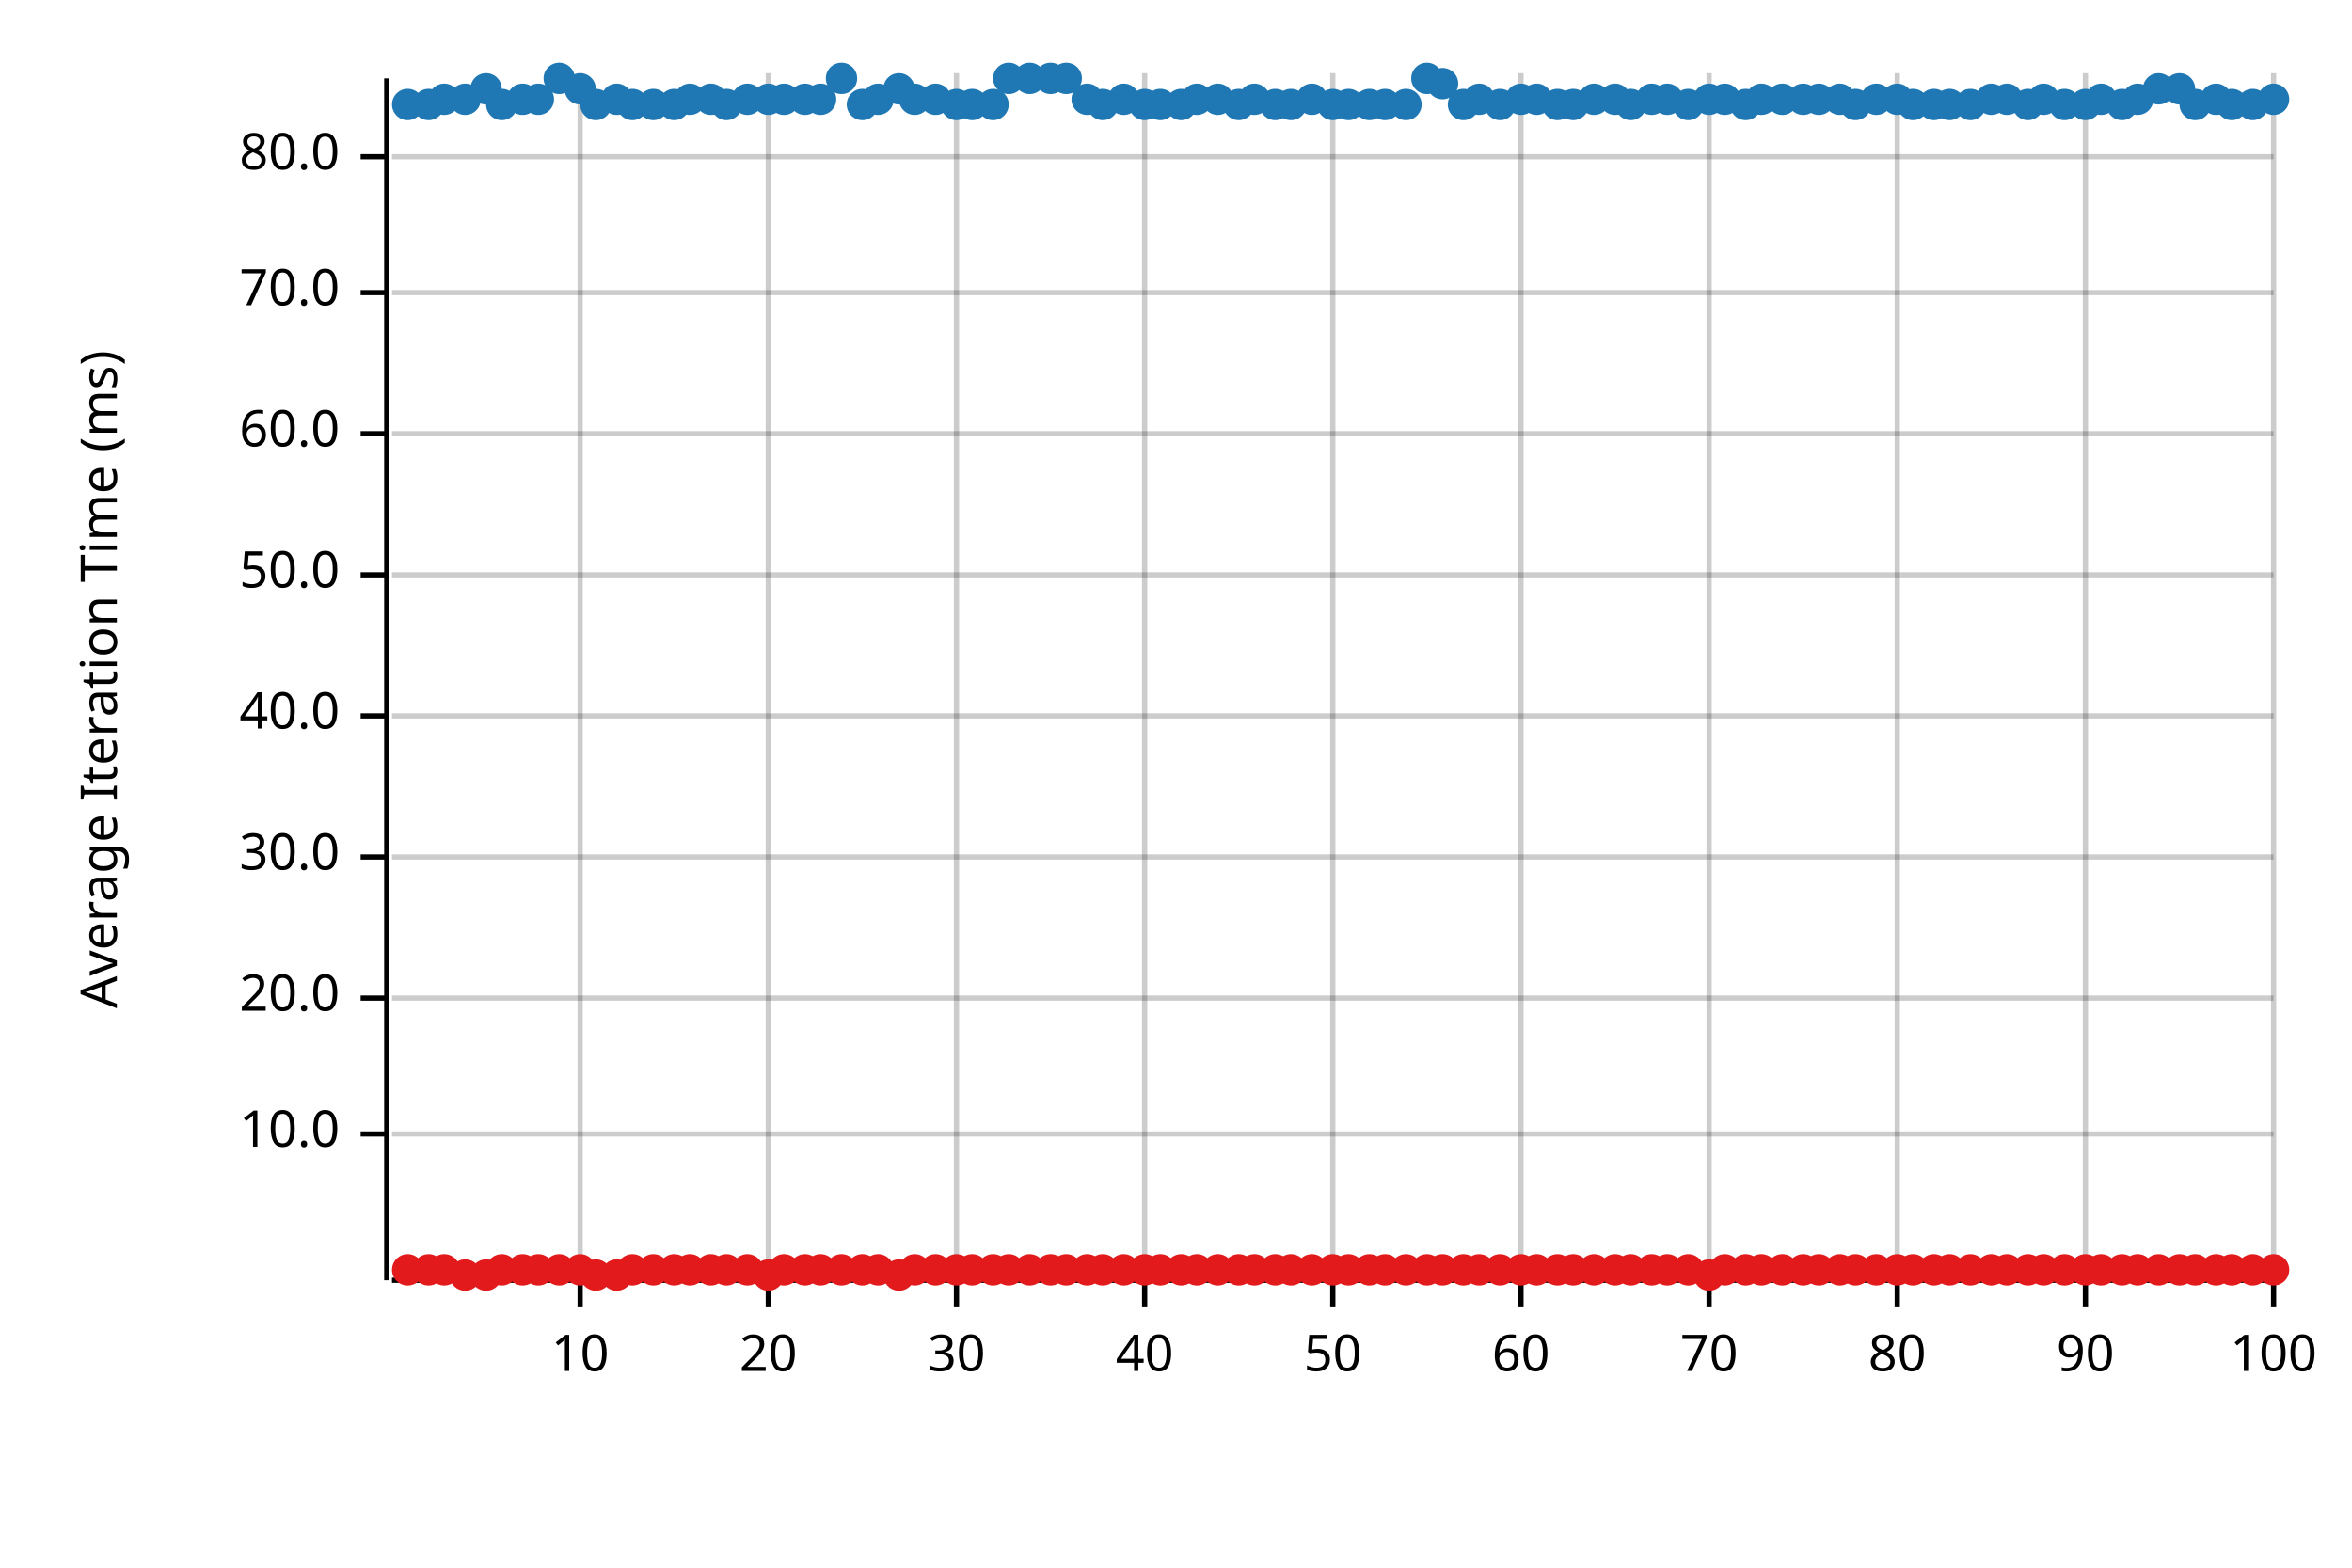
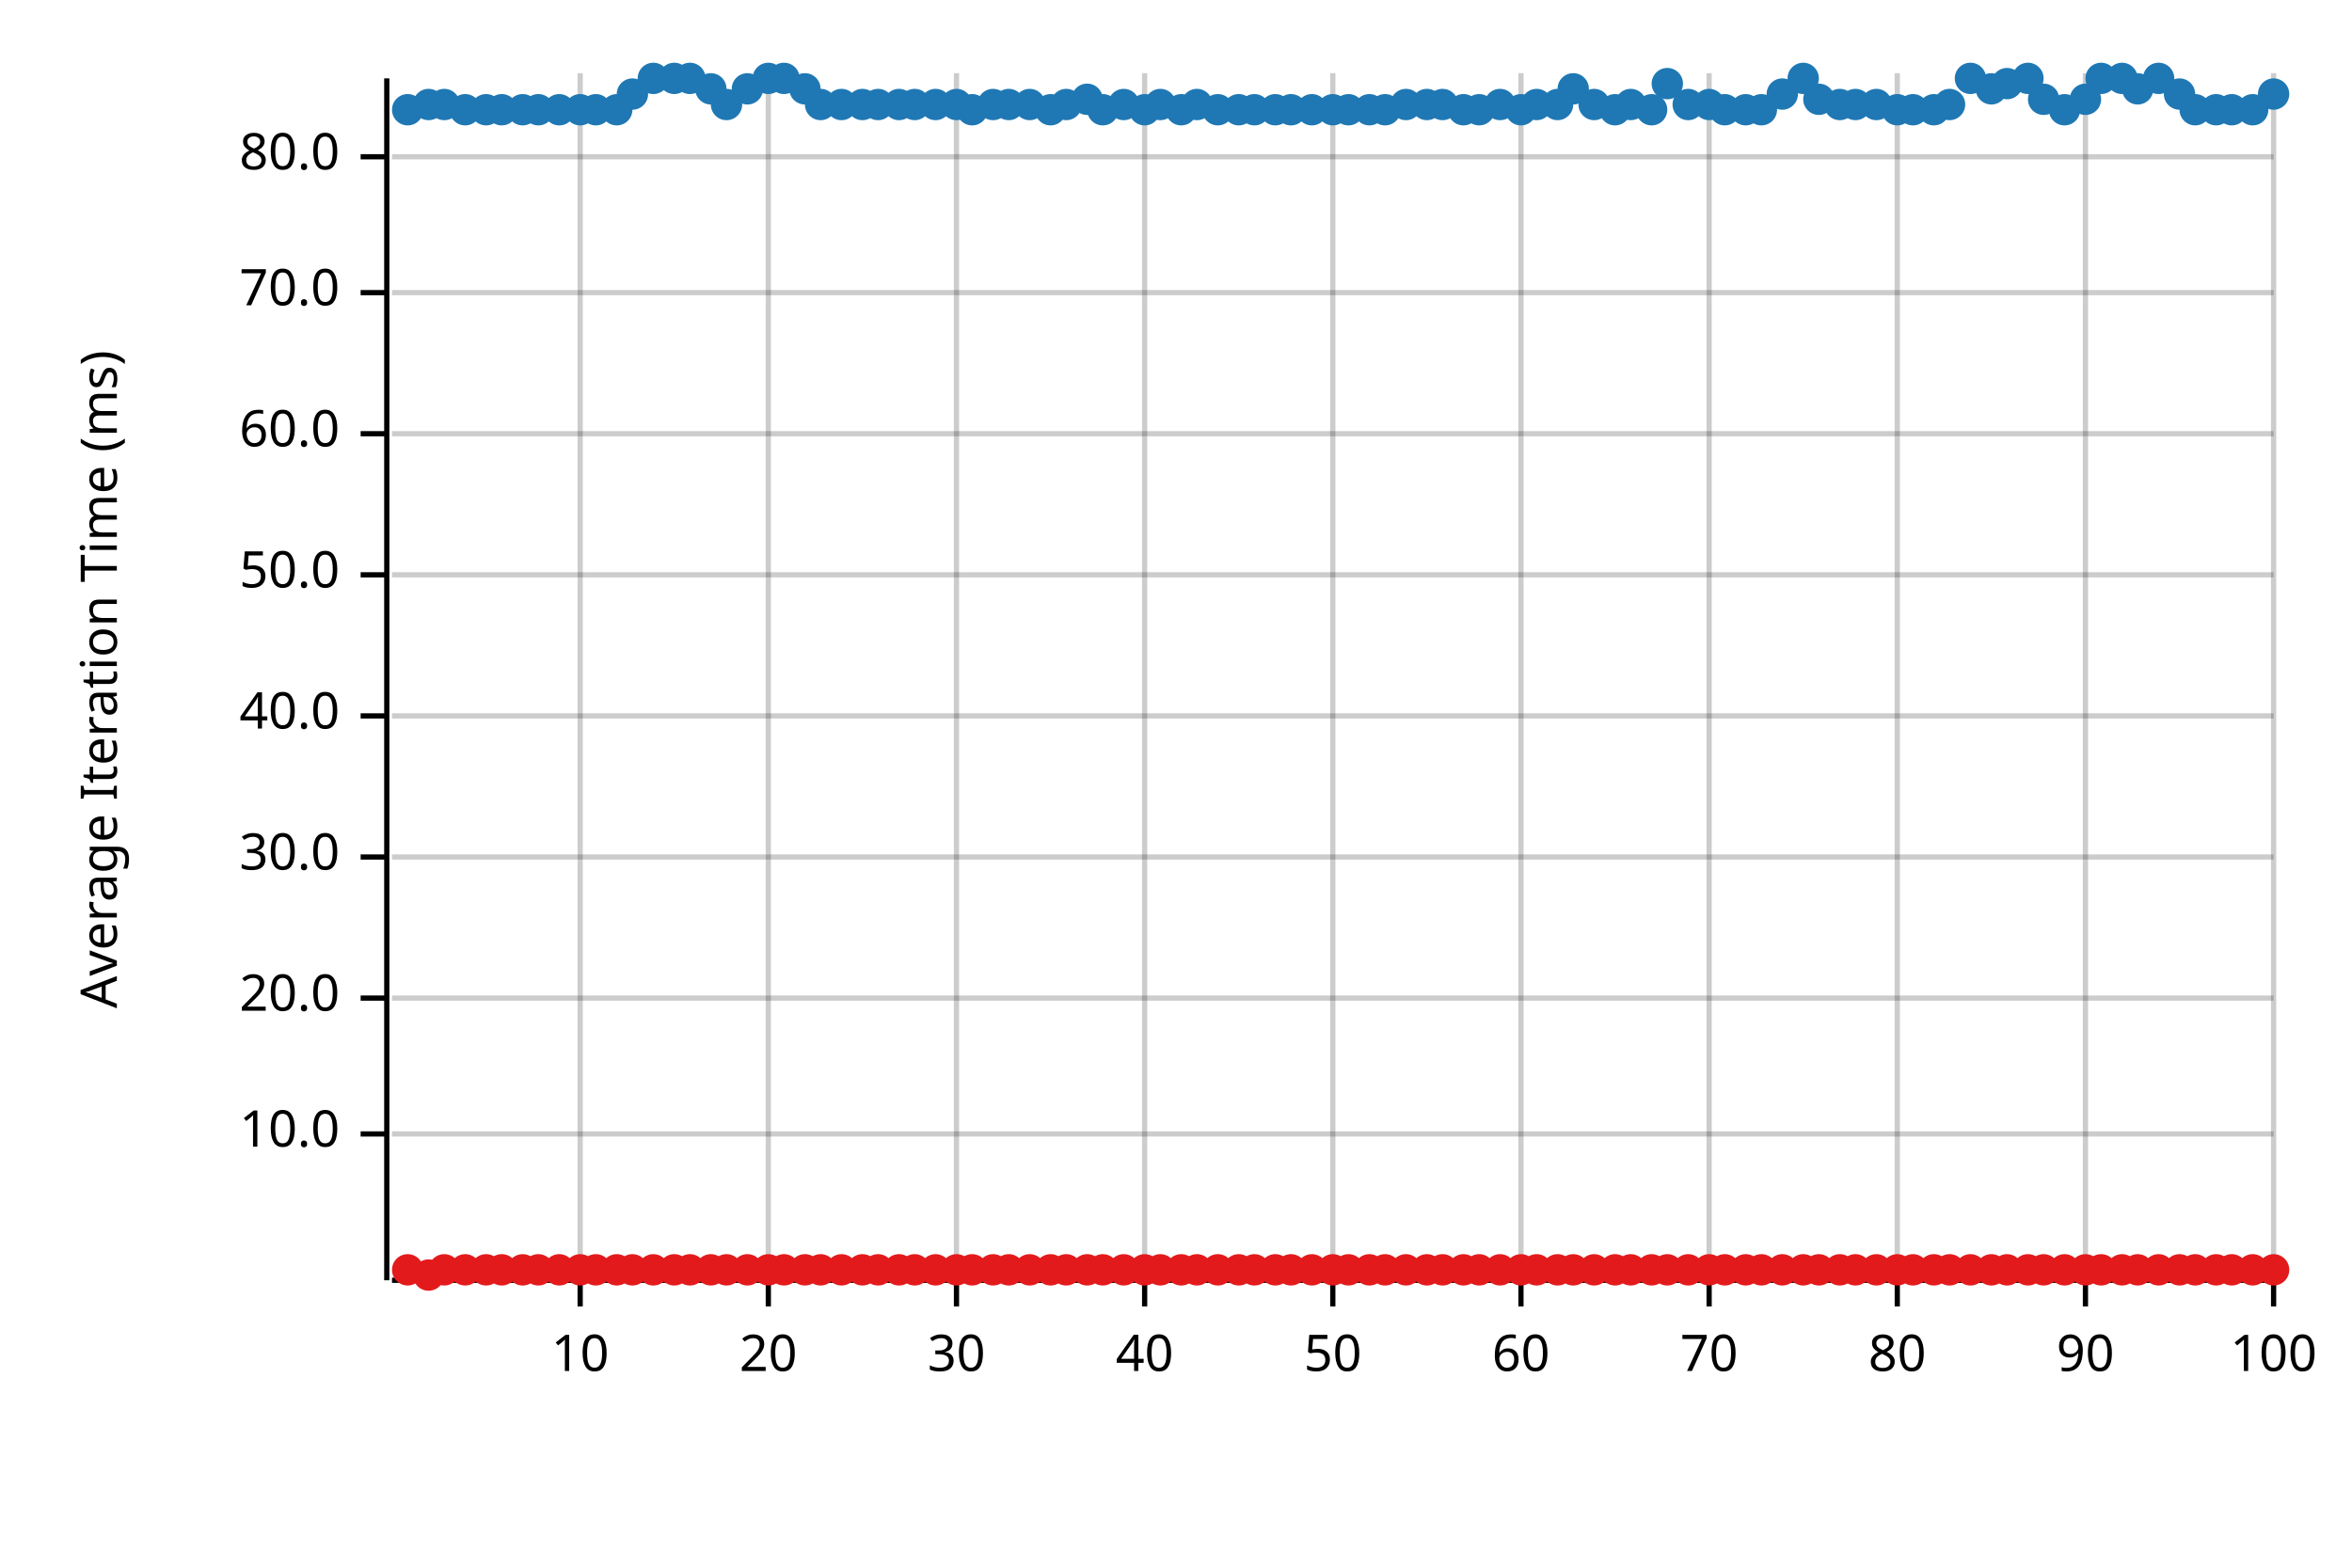
<svg xmlns="http://www.w3.org/2000/svg" width="450" height="300" viewBox="0 0 450 300">
  <text x="15" y="130" dy="0.76em" text-anchor="middle" font-family="sans-serif" font-size="9.677" opacity="1" fill="#000000" transform="rotate(270, 15, 130)">
Average Iteration Time (ms)
</text>
  <line opacity="0.2" stroke="#000000" stroke-width="1" x1="111" y1="244" x2="111" y2="14" />
  <line opacity="0.2" stroke="#000000" stroke-width="1" x1="147" y1="244" x2="147" y2="14" />
  <line opacity="0.2" stroke="#000000" stroke-width="1" x1="183" y1="244" x2="183" y2="14" />
  <line opacity="0.2" stroke="#000000" stroke-width="1" x1="219" y1="244" x2="219" y2="14" />
  <line opacity="0.2" stroke="#000000" stroke-width="1" x1="255" y1="244" x2="255" y2="14" />
  <line opacity="0.2" stroke="#000000" stroke-width="1" x1="291" y1="244" x2="291" y2="14" />
  <line opacity="0.2" stroke="#000000" stroke-width="1" x1="327" y1="244" x2="327" y2="14" />
  <line opacity="0.2" stroke="#000000" stroke-width="1" x1="363" y1="244" x2="363" y2="14" />
  <line opacity="0.2" stroke="#000000" stroke-width="1" x1="399" y1="244" x2="399" y2="14" />
  <line opacity="0.2" stroke="#000000" stroke-width="1" x1="435" y1="244" x2="435" y2="14" />
  <line opacity="0.2" stroke="#000000" stroke-width="1" x1="75" y1="217" x2="435" y2="217" />
  <line opacity="0.2" stroke="#000000" stroke-width="1" x1="75" y1="191" x2="435" y2="191" />
  <line opacity="0.2" stroke="#000000" stroke-width="1" x1="75" y1="164" x2="435" y2="164" />
  <line opacity="0.2" stroke="#000000" stroke-width="1" x1="75" y1="137" x2="435" y2="137" />
  <line opacity="0.2" stroke="#000000" stroke-width="1" x1="75" y1="110" x2="435" y2="110" />
  <line opacity="0.2" stroke="#000000" stroke-width="1" x1="75" y1="83" x2="435" y2="83" />
  <line opacity="0.2" stroke="#000000" stroke-width="1" x1="75" y1="56" x2="435" y2="56" />
  <line opacity="0.2" stroke="#000000" stroke-width="1" x1="75" y1="30" x2="435" y2="30" />
  <polyline fill="none" opacity="1" stroke="#000000" stroke-width="1" points="74,15 74,245 " />
  <text x="65" y="217" dy="0.5ex" text-anchor="end" font-family="sans-serif" font-size="9.677" opacity="1" fill="#000000">
10.0
</text>
  <polyline fill="none" opacity="1" stroke="#000000" stroke-width="1" points="69,217 74,217 " />
  <text x="65" y="191" dy="0.5ex" text-anchor="end" font-family="sans-serif" font-size="9.677" opacity="1" fill="#000000">
20.0
</text>
  <polyline fill="none" opacity="1" stroke="#000000" stroke-width="1" points="69,191 74,191 " />
  <text x="65" y="164" dy="0.5ex" text-anchor="end" font-family="sans-serif" font-size="9.677" opacity="1" fill="#000000">
30.0
</text>
  <polyline fill="none" opacity="1" stroke="#000000" stroke-width="1" points="69,164 74,164 " />
  <text x="65" y="137" dy="0.5ex" text-anchor="end" font-family="sans-serif" font-size="9.677" opacity="1" fill="#000000">
40.0
</text>
  <polyline fill="none" opacity="1" stroke="#000000" stroke-width="1" points="69,137 74,137 " />
  <text x="65" y="110" dy="0.5ex" text-anchor="end" font-family="sans-serif" font-size="9.677" opacity="1" fill="#000000">
50.0
</text>
  <polyline fill="none" opacity="1" stroke="#000000" stroke-width="1" points="69,110 74,110 " />
  <text x="65" y="83" dy="0.5ex" text-anchor="end" font-family="sans-serif" font-size="9.677" opacity="1" fill="#000000">
60.0
</text>
  <polyline fill="none" opacity="1" stroke="#000000" stroke-width="1" points="69,83 74,83 " />
  <text x="65" y="56" dy="0.5ex" text-anchor="end" font-family="sans-serif" font-size="9.677" opacity="1" fill="#000000">
70.0
</text>
  <polyline fill="none" opacity="1" stroke="#000000" stroke-width="1" points="69,56 74,56 " />
  <text x="65" y="30" dy="0.5ex" text-anchor="end" font-family="sans-serif" font-size="9.677" opacity="1" fill="#000000">
80.0
</text>
  <polyline fill="none" opacity="1" stroke="#000000" stroke-width="1" points="69,30 74,30 " />
  <polyline fill="none" opacity="1" stroke="#000000" stroke-width="1" points="75,245 435,245 " />
  <text x="111" y="255" dy="0.76em" text-anchor="middle" font-family="sans-serif" font-size="9.677" opacity="1" fill="#000000">
10
</text>
  <polyline fill="none" opacity="1" stroke="#000000" stroke-width="1" points="111,245 111,250 " />
  <text x="147" y="255" dy="0.76em" text-anchor="middle" font-family="sans-serif" font-size="9.677" opacity="1" fill="#000000">
20
</text>
  <polyline fill="none" opacity="1" stroke="#000000" stroke-width="1" points="147,245 147,250 " />
  <text x="183" y="255" dy="0.76em" text-anchor="middle" font-family="sans-serif" font-size="9.677" opacity="1" fill="#000000">
30
</text>
  <polyline fill="none" opacity="1" stroke="#000000" stroke-width="1" points="183,245 183,250 " />
  <text x="219" y="255" dy="0.76em" text-anchor="middle" font-family="sans-serif" font-size="9.677" opacity="1" fill="#000000">
40
</text>
  <polyline fill="none" opacity="1" stroke="#000000" stroke-width="1" points="219,245 219,250 " />
  <text x="255" y="255" dy="0.76em" text-anchor="middle" font-family="sans-serif" font-size="9.677" opacity="1" fill="#000000">
50
</text>
  <polyline fill="none" opacity="1" stroke="#000000" stroke-width="1" points="255,245 255,250 " />
  <text x="291" y="255" dy="0.76em" text-anchor="middle" font-family="sans-serif" font-size="9.677" opacity="1" fill="#000000">
60
</text>
  <polyline fill="none" opacity="1" stroke="#000000" stroke-width="1" points="291,245 291,250 " />
  <text x="327" y="255" dy="0.76em" text-anchor="middle" font-family="sans-serif" font-size="9.677" opacity="1" fill="#000000">
70
</text>
  <polyline fill="none" opacity="1" stroke="#000000" stroke-width="1" points="327,245 327,250 " />
  <text x="363" y="255" dy="0.76em" text-anchor="middle" font-family="sans-serif" font-size="9.677" opacity="1" fill="#000000">
80
</text>
  <polyline fill="none" opacity="1" stroke="#000000" stroke-width="1" points="363,245 363,250 " />
  <text x="399" y="255" dy="0.76em" text-anchor="middle" font-family="sans-serif" font-size="9.677" opacity="1" fill="#000000">
90
</text>
  <polyline fill="none" opacity="1" stroke="#000000" stroke-width="1" points="399,245 399,250 " />
  <text x="435" y="255" dy="0.76em" text-anchor="middle" font-family="sans-serif" font-size="9.677" opacity="1" fill="#000000">
100
</text>
  <polyline fill="none" opacity="1" stroke="#000000" stroke-width="1" points="435,245 435,250 " />
-   <circle cx="78" cy="20" r="3" opacity="1" fill="#1F78B4" stroke="none" stroke-width="1" />
+   <circle cx="78" cy="21" r="3" opacity="1" fill="#1F78B4" stroke="none" stroke-width="1" />
  <circle cx="82" cy="20" r="3" opacity="1" fill="#1F78B4" stroke="none" stroke-width="1" />
-   <circle cx="85" cy="19" r="3" opacity="1" fill="#1F78B4" stroke="none" stroke-width="1" />
-   <circle cx="89" cy="19" r="3" opacity="1" fill="#1F78B4" stroke="none" stroke-width="1" />
-   <circle cx="93" cy="17" r="3" opacity="1" fill="#1F78B4" stroke="none" stroke-width="1" />
-   <circle cx="96" cy="20" r="3" opacity="1" fill="#1F78B4" stroke="none" stroke-width="1" />
-   <circle cx="100" cy="19" r="3" opacity="1" fill="#1F78B4" stroke="none" stroke-width="1" />
-   <circle cx="103" cy="19" r="3" opacity="1" fill="#1F78B4" stroke="none" stroke-width="1" />
-   <circle cx="107" cy="15" r="3" opacity="1" fill="#1F78B4" stroke="none" stroke-width="1" />
-   <circle cx="111" cy="17" r="3" opacity="1" fill="#1F78B4" stroke="none" stroke-width="1" />
-   <circle cx="114" cy="20" r="3" opacity="1" fill="#1F78B4" stroke="none" stroke-width="1" />
-   <circle cx="118" cy="19" r="3" opacity="1" fill="#1F78B4" stroke="none" stroke-width="1" />
-   <circle cx="121" cy="20" r="3" opacity="1" fill="#1F78B4" stroke="none" stroke-width="1" />
-   <circle cx="125" cy="20" r="3" opacity="1" fill="#1F78B4" stroke="none" stroke-width="1" />
-   <circle cx="129" cy="20" r="3" opacity="1" fill="#1F78B4" stroke="none" stroke-width="1" />
-   <circle cx="132" cy="19" r="3" opacity="1" fill="#1F78B4" stroke="none" stroke-width="1" />
-   <circle cx="136" cy="19" r="3" opacity="1" fill="#1F78B4" stroke="none" stroke-width="1" />
+   <circle cx="85" cy="20" r="3" opacity="1" fill="#1F78B4" stroke="none" stroke-width="1" />
+   <circle cx="89" cy="21" r="3" opacity="1" fill="#1F78B4" stroke="none" stroke-width="1" />
+   <circle cx="93" cy="21" r="3" opacity="1" fill="#1F78B4" stroke="none" stroke-width="1" />
+   <circle cx="96" cy="21" r="3" opacity="1" fill="#1F78B4" stroke="none" stroke-width="1" />
+   <circle cx="100" cy="21" r="3" opacity="1" fill="#1F78B4" stroke="none" stroke-width="1" />
+   <circle cx="103" cy="21" r="3" opacity="1" fill="#1F78B4" stroke="none" stroke-width="1" />
+   <circle cx="107" cy="21" r="3" opacity="1" fill="#1F78B4" stroke="none" stroke-width="1" />
+   <circle cx="111" cy="21" r="3" opacity="1" fill="#1F78B4" stroke="none" stroke-width="1" />
+   <circle cx="114" cy="21" r="3" opacity="1" fill="#1F78B4" stroke="none" stroke-width="1" />
+   <circle cx="118" cy="21" r="3" opacity="1" fill="#1F78B4" stroke="none" stroke-width="1" />
+   <circle cx="121" cy="18" r="3" opacity="1" fill="#1F78B4" stroke="none" stroke-width="1" />
+   <circle cx="125" cy="15" r="3" opacity="1" fill="#1F78B4" stroke="none" stroke-width="1" />
+   <circle cx="129" cy="15" r="3" opacity="1" fill="#1F78B4" stroke="none" stroke-width="1" />
+   <circle cx="132" cy="15" r="3" opacity="1" fill="#1F78B4" stroke="none" stroke-width="1" />
+   <circle cx="136" cy="17" r="3" opacity="1" fill="#1F78B4" stroke="none" stroke-width="1" />
  <circle cx="139" cy="20" r="3" opacity="1" fill="#1F78B4" stroke="none" stroke-width="1" />
-   <circle cx="143" cy="19" r="3" opacity="1" fill="#1F78B4" stroke="none" stroke-width="1" />
-   <circle cx="147" cy="19" r="3" opacity="1" fill="#1F78B4" stroke="none" stroke-width="1" />
-   <circle cx="150" cy="19" r="3" opacity="1" fill="#1F78B4" stroke="none" stroke-width="1" />
-   <circle cx="154" cy="19" r="3" opacity="1" fill="#1F78B4" stroke="none" stroke-width="1" />
-   <circle cx="157" cy="19" r="3" opacity="1" fill="#1F78B4" stroke="none" stroke-width="1" />
-   <circle cx="161" cy="15" r="3" opacity="1" fill="#1F78B4" stroke="none" stroke-width="1" />
+   <circle cx="143" cy="17" r="3" opacity="1" fill="#1F78B4" stroke="none" stroke-width="1" />
+   <circle cx="147" cy="15" r="3" opacity="1" fill="#1F78B4" stroke="none" stroke-width="1" />
+   <circle cx="150" cy="15" r="3" opacity="1" fill="#1F78B4" stroke="none" stroke-width="1" />
+   <circle cx="154" cy="17" r="3" opacity="1" fill="#1F78B4" stroke="none" stroke-width="1" />
+   <circle cx="157" cy="20" r="3" opacity="1" fill="#1F78B4" stroke="none" stroke-width="1" />
+   <circle cx="161" cy="20" r="3" opacity="1" fill="#1F78B4" stroke="none" stroke-width="1" />
  <circle cx="165" cy="20" r="3" opacity="1" fill="#1F78B4" stroke="none" stroke-width="1" />
-   <circle cx="168" cy="19" r="3" opacity="1" fill="#1F78B4" stroke="none" stroke-width="1" />
-   <circle cx="172" cy="17" r="3" opacity="1" fill="#1F78B4" stroke="none" stroke-width="1" />
-   <circle cx="175" cy="19" r="3" opacity="1" fill="#1F78B4" stroke="none" stroke-width="1" />
-   <circle cx="179" cy="19" r="3" opacity="1" fill="#1F78B4" stroke="none" stroke-width="1" />
+   <circle cx="168" cy="20" r="3" opacity="1" fill="#1F78B4" stroke="none" stroke-width="1" />
+   <circle cx="172" cy="20" r="3" opacity="1" fill="#1F78B4" stroke="none" stroke-width="1" />
+   <circle cx="175" cy="20" r="3" opacity="1" fill="#1F78B4" stroke="none" stroke-width="1" />
+   <circle cx="179" cy="20" r="3" opacity="1" fill="#1F78B4" stroke="none" stroke-width="1" />
  <circle cx="183" cy="20" r="3" opacity="1" fill="#1F78B4" stroke="none" stroke-width="1" />
-   <circle cx="186" cy="20" r="3" opacity="1" fill="#1F78B4" stroke="none" stroke-width="1" />
+   <circle cx="186" cy="21" r="3" opacity="1" fill="#1F78B4" stroke="none" stroke-width="1" />
  <circle cx="190" cy="20" r="3" opacity="1" fill="#1F78B4" stroke="none" stroke-width="1" />
-   <circle cx="193" cy="15" r="3" opacity="1" fill="#1F78B4" stroke="none" stroke-width="1" />
-   <circle cx="197" cy="15" r="3" opacity="1" fill="#1F78B4" stroke="none" stroke-width="1" />
-   <circle cx="201" cy="15" r="3" opacity="1" fill="#1F78B4" stroke="none" stroke-width="1" />
-   <circle cx="204" cy="15" r="3" opacity="1" fill="#1F78B4" stroke="none" stroke-width="1" />
+   <circle cx="193" cy="20" r="3" opacity="1" fill="#1F78B4" stroke="none" stroke-width="1" />
+   <circle cx="197" cy="20" r="3" opacity="1" fill="#1F78B4" stroke="none" stroke-width="1" />
+   <circle cx="201" cy="21" r="3" opacity="1" fill="#1F78B4" stroke="none" stroke-width="1" />
+   <circle cx="204" cy="20" r="3" opacity="1" fill="#1F78B4" stroke="none" stroke-width="1" />
  <circle cx="208" cy="19" r="3" opacity="1" fill="#1F78B4" stroke="none" stroke-width="1" />
-   <circle cx="211" cy="20" r="3" opacity="1" fill="#1F78B4" stroke="none" stroke-width="1" />
-   <circle cx="215" cy="19" r="3" opacity="1" fill="#1F78B4" stroke="none" stroke-width="1" />
-   <circle cx="219" cy="20" r="3" opacity="1" fill="#1F78B4" stroke="none" stroke-width="1" />
+   <circle cx="211" cy="21" r="3" opacity="1" fill="#1F78B4" stroke="none" stroke-width="1" />
+   <circle cx="215" cy="20" r="3" opacity="1" fill="#1F78B4" stroke="none" stroke-width="1" />
+   <circle cx="219" cy="21" r="3" opacity="1" fill="#1F78B4" stroke="none" stroke-width="1" />
  <circle cx="222" cy="20" r="3" opacity="1" fill="#1F78B4" stroke="none" stroke-width="1" />
-   <circle cx="226" cy="20" r="3" opacity="1" fill="#1F78B4" stroke="none" stroke-width="1" />
-   <circle cx="229" cy="19" r="3" opacity="1" fill="#1F78B4" stroke="none" stroke-width="1" />
-   <circle cx="233" cy="19" r="3" opacity="1" fill="#1F78B4" stroke="none" stroke-width="1" />
-   <circle cx="237" cy="20" r="3" opacity="1" fill="#1F78B4" stroke="none" stroke-width="1" />
-   <circle cx="240" cy="19" r="3" opacity="1" fill="#1F78B4" stroke="none" stroke-width="1" />
-   <circle cx="244" cy="20" r="3" opacity="1" fill="#1F78B4" stroke="none" stroke-width="1" />
-   <circle cx="247" cy="20" r="3" opacity="1" fill="#1F78B4" stroke="none" stroke-width="1" />
-   <circle cx="251" cy="19" r="3" opacity="1" fill="#1F78B4" stroke="none" stroke-width="1" />
-   <circle cx="255" cy="20" r="3" opacity="1" fill="#1F78B4" stroke="none" stroke-width="1" />
-   <circle cx="258" cy="20" r="3" opacity="1" fill="#1F78B4" stroke="none" stroke-width="1" />
-   <circle cx="262" cy="20" r="3" opacity="1" fill="#1F78B4" stroke="none" stroke-width="1" />
-   <circle cx="265" cy="20" r="3" opacity="1" fill="#1F78B4" stroke="none" stroke-width="1" />
+   <circle cx="226" cy="21" r="3" opacity="1" fill="#1F78B4" stroke="none" stroke-width="1" />
+   <circle cx="229" cy="20" r="3" opacity="1" fill="#1F78B4" stroke="none" stroke-width="1" />
+   <circle cx="233" cy="21" r="3" opacity="1" fill="#1F78B4" stroke="none" stroke-width="1" />
+   <circle cx="237" cy="21" r="3" opacity="1" fill="#1F78B4" stroke="none" stroke-width="1" />
+   <circle cx="240" cy="21" r="3" opacity="1" fill="#1F78B4" stroke="none" stroke-width="1" />
+   <circle cx="244" cy="21" r="3" opacity="1" fill="#1F78B4" stroke="none" stroke-width="1" />
+   <circle cx="247" cy="21" r="3" opacity="1" fill="#1F78B4" stroke="none" stroke-width="1" />
+   <circle cx="251" cy="21" r="3" opacity="1" fill="#1F78B4" stroke="none" stroke-width="1" />
+   <circle cx="255" cy="21" r="3" opacity="1" fill="#1F78B4" stroke="none" stroke-width="1" />
+   <circle cx="258" cy="21" r="3" opacity="1" fill="#1F78B4" stroke="none" stroke-width="1" />
+   <circle cx="262" cy="21" r="3" opacity="1" fill="#1F78B4" stroke="none" stroke-width="1" />
+   <circle cx="265" cy="21" r="3" opacity="1" fill="#1F78B4" stroke="none" stroke-width="1" />
  <circle cx="269" cy="20" r="3" opacity="1" fill="#1F78B4" stroke="none" stroke-width="1" />
-   <circle cx="273" cy="15" r="3" opacity="1" fill="#1F78B4" stroke="none" stroke-width="1" />
-   <circle cx="276" cy="16" r="3" opacity="1" fill="#1F78B4" stroke="none" stroke-width="1" />
-   <circle cx="280" cy="20" r="3" opacity="1" fill="#1F78B4" stroke="none" stroke-width="1" />
-   <circle cx="283" cy="19" r="3" opacity="1" fill="#1F78B4" stroke="none" stroke-width="1" />
+   <circle cx="273" cy="20" r="3" opacity="1" fill="#1F78B4" stroke="none" stroke-width="1" />
+   <circle cx="276" cy="20" r="3" opacity="1" fill="#1F78B4" stroke="none" stroke-width="1" />
+   <circle cx="280" cy="21" r="3" opacity="1" fill="#1F78B4" stroke="none" stroke-width="1" />
+   <circle cx="283" cy="21" r="3" opacity="1" fill="#1F78B4" stroke="none" stroke-width="1" />
  <circle cx="287" cy="20" r="3" opacity="1" fill="#1F78B4" stroke="none" stroke-width="1" />
-   <circle cx="291" cy="19" r="3" opacity="1" fill="#1F78B4" stroke="none" stroke-width="1" />
-   <circle cx="294" cy="19" r="3" opacity="1" fill="#1F78B4" stroke="none" stroke-width="1" />
+   <circle cx="291" cy="21" r="3" opacity="1" fill="#1F78B4" stroke="none" stroke-width="1" />
+   <circle cx="294" cy="20" r="3" opacity="1" fill="#1F78B4" stroke="none" stroke-width="1" />
  <circle cx="298" cy="20" r="3" opacity="1" fill="#1F78B4" stroke="none" stroke-width="1" />
-   <circle cx="301" cy="20" r="3" opacity="1" fill="#1F78B4" stroke="none" stroke-width="1" />
-   <circle cx="305" cy="19" r="3" opacity="1" fill="#1F78B4" stroke="none" stroke-width="1" />
-   <circle cx="309" cy="19" r="3" opacity="1" fill="#1F78B4" stroke="none" stroke-width="1" />
+   <circle cx="301" cy="17" r="3" opacity="1" fill="#1F78B4" stroke="none" stroke-width="1" />
+   <circle cx="305" cy="20" r="3" opacity="1" fill="#1F78B4" stroke="none" stroke-width="1" />
+   <circle cx="309" cy="21" r="3" opacity="1" fill="#1F78B4" stroke="none" stroke-width="1" />
  <circle cx="312" cy="20" r="3" opacity="1" fill="#1F78B4" stroke="none" stroke-width="1" />
-   <circle cx="316" cy="19" r="3" opacity="1" fill="#1F78B4" stroke="none" stroke-width="1" />
-   <circle cx="319" cy="19" r="3" opacity="1" fill="#1F78B4" stroke="none" stroke-width="1" />
+   <circle cx="316" cy="21" r="3" opacity="1" fill="#1F78B4" stroke="none" stroke-width="1" />
+   <circle cx="319" cy="16" r="3" opacity="1" fill="#1F78B4" stroke="none" stroke-width="1" />
  <circle cx="323" cy="20" r="3" opacity="1" fill="#1F78B4" stroke="none" stroke-width="1" />
-   <circle cx="327" cy="19" r="3" opacity="1" fill="#1F78B4" stroke="none" stroke-width="1" />
-   <circle cx="330" cy="19" r="3" opacity="1" fill="#1F78B4" stroke="none" stroke-width="1" />
-   <circle cx="334" cy="20" r="3" opacity="1" fill="#1F78B4" stroke="none" stroke-width="1" />
-   <circle cx="337" cy="19" r="3" opacity="1" fill="#1F78B4" stroke="none" stroke-width="1" />
-   <circle cx="341" cy="19" r="3" opacity="1" fill="#1F78B4" stroke="none" stroke-width="1" />
-   <circle cx="345" cy="19" r="3" opacity="1" fill="#1F78B4" stroke="none" stroke-width="1" />
+   <circle cx="327" cy="20" r="3" opacity="1" fill="#1F78B4" stroke="none" stroke-width="1" />
+   <circle cx="330" cy="21" r="3" opacity="1" fill="#1F78B4" stroke="none" stroke-width="1" />
+   <circle cx="334" cy="21" r="3" opacity="1" fill="#1F78B4" stroke="none" stroke-width="1" />
+   <circle cx="337" cy="21" r="3" opacity="1" fill="#1F78B4" stroke="none" stroke-width="1" />
+   <circle cx="341" cy="18" r="3" opacity="1" fill="#1F78B4" stroke="none" stroke-width="1" />
+   <circle cx="345" cy="15" r="3" opacity="1" fill="#1F78B4" stroke="none" stroke-width="1" />
  <circle cx="348" cy="19" r="3" opacity="1" fill="#1F78B4" stroke="none" stroke-width="1" />
-   <circle cx="352" cy="19" r="3" opacity="1" fill="#1F78B4" stroke="none" stroke-width="1" />
+   <circle cx="352" cy="20" r="3" opacity="1" fill="#1F78B4" stroke="none" stroke-width="1" />
  <circle cx="355" cy="20" r="3" opacity="1" fill="#1F78B4" stroke="none" stroke-width="1" />
-   <circle cx="359" cy="19" r="3" opacity="1" fill="#1F78B4" stroke="none" stroke-width="1" />
-   <circle cx="363" cy="19" r="3" opacity="1" fill="#1F78B4" stroke="none" stroke-width="1" />
-   <circle cx="366" cy="20" r="3" opacity="1" fill="#1F78B4" stroke="none" stroke-width="1" />
-   <circle cx="370" cy="20" r="3" opacity="1" fill="#1F78B4" stroke="none" stroke-width="1" />
+   <circle cx="359" cy="20" r="3" opacity="1" fill="#1F78B4" stroke="none" stroke-width="1" />
+   <circle cx="363" cy="21" r="3" opacity="1" fill="#1F78B4" stroke="none" stroke-width="1" />
+   <circle cx="366" cy="21" r="3" opacity="1" fill="#1F78B4" stroke="none" stroke-width="1" />
+   <circle cx="370" cy="21" r="3" opacity="1" fill="#1F78B4" stroke="none" stroke-width="1" />
  <circle cx="373" cy="20" r="3" opacity="1" fill="#1F78B4" stroke="none" stroke-width="1" />
-   <circle cx="377" cy="20" r="3" opacity="1" fill="#1F78B4" stroke="none" stroke-width="1" />
-   <circle cx="381" cy="19" r="3" opacity="1" fill="#1F78B4" stroke="none" stroke-width="1" />
-   <circle cx="384" cy="19" r="3" opacity="1" fill="#1F78B4" stroke="none" stroke-width="1" />
-   <circle cx="388" cy="20" r="3" opacity="1" fill="#1F78B4" stroke="none" stroke-width="1" />
+   <circle cx="377" cy="15" r="3" opacity="1" fill="#1F78B4" stroke="none" stroke-width="1" />
+   <circle cx="381" cy="17" r="3" opacity="1" fill="#1F78B4" stroke="none" stroke-width="1" />
+   <circle cx="384" cy="16" r="3" opacity="1" fill="#1F78B4" stroke="none" stroke-width="1" />
+   <circle cx="388" cy="15" r="3" opacity="1" fill="#1F78B4" stroke="none" stroke-width="1" />
  <circle cx="391" cy="19" r="3" opacity="1" fill="#1F78B4" stroke="none" stroke-width="1" />
-   <circle cx="395" cy="20" r="3" opacity="1" fill="#1F78B4" stroke="none" stroke-width="1" />
-   <circle cx="399" cy="20" r="3" opacity="1" fill="#1F78B4" stroke="none" stroke-width="1" />
-   <circle cx="402" cy="19" r="3" opacity="1" fill="#1F78B4" stroke="none" stroke-width="1" />
-   <circle cx="406" cy="20" r="3" opacity="1" fill="#1F78B4" stroke="none" stroke-width="1" />
-   <circle cx="409" cy="19" r="3" opacity="1" fill="#1F78B4" stroke="none" stroke-width="1" />
-   <circle cx="413" cy="17" r="3" opacity="1" fill="#1F78B4" stroke="none" stroke-width="1" />
-   <circle cx="417" cy="17" r="3" opacity="1" fill="#1F78B4" stroke="none" stroke-width="1" />
-   <circle cx="420" cy="20" r="3" opacity="1" fill="#1F78B4" stroke="none" stroke-width="1" />
-   <circle cx="424" cy="19" r="3" opacity="1" fill="#1F78B4" stroke="none" stroke-width="1" />
-   <circle cx="427" cy="20" r="3" opacity="1" fill="#1F78B4" stroke="none" stroke-width="1" />
-   <circle cx="431" cy="20" r="3" opacity="1" fill="#1F78B4" stroke="none" stroke-width="1" />
-   <circle cx="435" cy="19" r="3" opacity="1" fill="#1F78B4" stroke="none" stroke-width="1" />
+   <circle cx="395" cy="21" r="3" opacity="1" fill="#1F78B4" stroke="none" stroke-width="1" />
+   <circle cx="399" cy="19" r="3" opacity="1" fill="#1F78B4" stroke="none" stroke-width="1" />
+   <circle cx="402" cy="15" r="3" opacity="1" fill="#1F78B4" stroke="none" stroke-width="1" />
+   <circle cx="406" cy="15" r="3" opacity="1" fill="#1F78B4" stroke="none" stroke-width="1" />
+   <circle cx="409" cy="17" r="3" opacity="1" fill="#1F78B4" stroke="none" stroke-width="1" />
+   <circle cx="413" cy="15" r="3" opacity="1" fill="#1F78B4" stroke="none" stroke-width="1" />
+   <circle cx="417" cy="18" r="3" opacity="1" fill="#1F78B4" stroke="none" stroke-width="1" />
+   <circle cx="420" cy="21" r="3" opacity="1" fill="#1F78B4" stroke="none" stroke-width="1" />
+   <circle cx="424" cy="21" r="3" opacity="1" fill="#1F78B4" stroke="none" stroke-width="1" />
+   <circle cx="427" cy="21" r="3" opacity="1" fill="#1F78B4" stroke="none" stroke-width="1" />
+   <circle cx="431" cy="21" r="3" opacity="1" fill="#1F78B4" stroke="none" stroke-width="1" />
+   <circle cx="435" cy="18" r="3" opacity="1" fill="#1F78B4" stroke="none" stroke-width="1" />
  <circle cx="78" cy="243" r="3" opacity="1" fill="#E31A1C" stroke="none" stroke-width="1" />
-   <circle cx="82" cy="243" r="3" opacity="1" fill="#E31A1C" stroke="none" stroke-width="1" />
+   <circle cx="82" cy="244" r="3" opacity="1" fill="#E31A1C" stroke="none" stroke-width="1" />
  <circle cx="85" cy="243" r="3" opacity="1" fill="#E31A1C" stroke="none" stroke-width="1" />
-   <circle cx="89" cy="244" r="3" opacity="1" fill="#E31A1C" stroke="none" stroke-width="1" />
-   <circle cx="93" cy="244" r="3" opacity="1" fill="#E31A1C" stroke="none" stroke-width="1" />
+   <circle cx="89" cy="243" r="3" opacity="1" fill="#E31A1C" stroke="none" stroke-width="1" />
+   <circle cx="93" cy="243" r="3" opacity="1" fill="#E31A1C" stroke="none" stroke-width="1" />
  <circle cx="96" cy="243" r="3" opacity="1" fill="#E31A1C" stroke="none" stroke-width="1" />
  <circle cx="100" cy="243" r="3" opacity="1" fill="#E31A1C" stroke="none" stroke-width="1" />
  <circle cx="103" cy="243" r="3" opacity="1" fill="#E31A1C" stroke="none" stroke-width="1" />
  <circle cx="107" cy="243" r="3" opacity="1" fill="#E31A1C" stroke="none" stroke-width="1" />
  <circle cx="111" cy="243" r="3" opacity="1" fill="#E31A1C" stroke="none" stroke-width="1" />
-   <circle cx="114" cy="244" r="3" opacity="1" fill="#E31A1C" stroke="none" stroke-width="1" />
-   <circle cx="118" cy="244" r="3" opacity="1" fill="#E31A1C" stroke="none" stroke-width="1" />
+   <circle cx="114" cy="243" r="3" opacity="1" fill="#E31A1C" stroke="none" stroke-width="1" />
+   <circle cx="118" cy="243" r="3" opacity="1" fill="#E31A1C" stroke="none" stroke-width="1" />
  <circle cx="121" cy="243" r="3" opacity="1" fill="#E31A1C" stroke="none" stroke-width="1" />
  <circle cx="125" cy="243" r="3" opacity="1" fill="#E31A1C" stroke="none" stroke-width="1" />
  <circle cx="129" cy="243" r="3" opacity="1" fill="#E31A1C" stroke="none" stroke-width="1" />
  <circle cx="132" cy="243" r="3" opacity="1" fill="#E31A1C" stroke="none" stroke-width="1" />
  <circle cx="136" cy="243" r="3" opacity="1" fill="#E31A1C" stroke="none" stroke-width="1" />
  <circle cx="139" cy="243" r="3" opacity="1" fill="#E31A1C" stroke="none" stroke-width="1" />
  <circle cx="143" cy="243" r="3" opacity="1" fill="#E31A1C" stroke="none" stroke-width="1" />
-   <circle cx="147" cy="244" r="3" opacity="1" fill="#E31A1C" stroke="none" stroke-width="1" />
+   <circle cx="147" cy="243" r="3" opacity="1" fill="#E31A1C" stroke="none" stroke-width="1" />
  <circle cx="150" cy="243" r="3" opacity="1" fill="#E31A1C" stroke="none" stroke-width="1" />
  <circle cx="154" cy="243" r="3" opacity="1" fill="#E31A1C" stroke="none" stroke-width="1" />
  <circle cx="157" cy="243" r="3" opacity="1" fill="#E31A1C" stroke="none" stroke-width="1" />
  <circle cx="161" cy="243" r="3" opacity="1" fill="#E31A1C" stroke="none" stroke-width="1" />
  <circle cx="165" cy="243" r="3" opacity="1" fill="#E31A1C" stroke="none" stroke-width="1" />
  <circle cx="168" cy="243" r="3" opacity="1" fill="#E31A1C" stroke="none" stroke-width="1" />
-   <circle cx="172" cy="244" r="3" opacity="1" fill="#E31A1C" stroke="none" stroke-width="1" />
+   <circle cx="172" cy="243" r="3" opacity="1" fill="#E31A1C" stroke="none" stroke-width="1" />
  <circle cx="175" cy="243" r="3" opacity="1" fill="#E31A1C" stroke="none" stroke-width="1" />
  <circle cx="179" cy="243" r="3" opacity="1" fill="#E31A1C" stroke="none" stroke-width="1" />
  <circle cx="183" cy="243" r="3" opacity="1" fill="#E31A1C" stroke="none" stroke-width="1" />
  <circle cx="186" cy="243" r="3" opacity="1" fill="#E31A1C" stroke="none" stroke-width="1" />
  <circle cx="190" cy="243" r="3" opacity="1" fill="#E31A1C" stroke="none" stroke-width="1" />
  <circle cx="193" cy="243" r="3" opacity="1" fill="#E31A1C" stroke="none" stroke-width="1" />
  <circle cx="197" cy="243" r="3" opacity="1" fill="#E31A1C" stroke="none" stroke-width="1" />
  <circle cx="201" cy="243" r="3" opacity="1" fill="#E31A1C" stroke="none" stroke-width="1" />
  <circle cx="204" cy="243" r="3" opacity="1" fill="#E31A1C" stroke="none" stroke-width="1" />
  <circle cx="208" cy="243" r="3" opacity="1" fill="#E31A1C" stroke="none" stroke-width="1" />
  <circle cx="211" cy="243" r="3" opacity="1" fill="#E31A1C" stroke="none" stroke-width="1" />
  <circle cx="215" cy="243" r="3" opacity="1" fill="#E31A1C" stroke="none" stroke-width="1" />
  <circle cx="219" cy="243" r="3" opacity="1" fill="#E31A1C" stroke="none" stroke-width="1" />
  <circle cx="222" cy="243" r="3" opacity="1" fill="#E31A1C" stroke="none" stroke-width="1" />
  <circle cx="226" cy="243" r="3" opacity="1" fill="#E31A1C" stroke="none" stroke-width="1" />
  <circle cx="229" cy="243" r="3" opacity="1" fill="#E31A1C" stroke="none" stroke-width="1" />
  <circle cx="233" cy="243" r="3" opacity="1" fill="#E31A1C" stroke="none" stroke-width="1" />
  <circle cx="237" cy="243" r="3" opacity="1" fill="#E31A1C" stroke="none" stroke-width="1" />
  <circle cx="240" cy="243" r="3" opacity="1" fill="#E31A1C" stroke="none" stroke-width="1" />
  <circle cx="244" cy="243" r="3" opacity="1" fill="#E31A1C" stroke="none" stroke-width="1" />
  <circle cx="247" cy="243" r="3" opacity="1" fill="#E31A1C" stroke="none" stroke-width="1" />
  <circle cx="251" cy="243" r="3" opacity="1" fill="#E31A1C" stroke="none" stroke-width="1" />
  <circle cx="255" cy="243" r="3" opacity="1" fill="#E31A1C" stroke="none" stroke-width="1" />
  <circle cx="258" cy="243" r="3" opacity="1" fill="#E31A1C" stroke="none" stroke-width="1" />
  <circle cx="262" cy="243" r="3" opacity="1" fill="#E31A1C" stroke="none" stroke-width="1" />
  <circle cx="265" cy="243" r="3" opacity="1" fill="#E31A1C" stroke="none" stroke-width="1" />
  <circle cx="269" cy="243" r="3" opacity="1" fill="#E31A1C" stroke="none" stroke-width="1" />
  <circle cx="273" cy="243" r="3" opacity="1" fill="#E31A1C" stroke="none" stroke-width="1" />
  <circle cx="276" cy="243" r="3" opacity="1" fill="#E31A1C" stroke="none" stroke-width="1" />
  <circle cx="280" cy="243" r="3" opacity="1" fill="#E31A1C" stroke="none" stroke-width="1" />
  <circle cx="283" cy="243" r="3" opacity="1" fill="#E31A1C" stroke="none" stroke-width="1" />
  <circle cx="287" cy="243" r="3" opacity="1" fill="#E31A1C" stroke="none" stroke-width="1" />
  <circle cx="291" cy="243" r="3" opacity="1" fill="#E31A1C" stroke="none" stroke-width="1" />
  <circle cx="294" cy="243" r="3" opacity="1" fill="#E31A1C" stroke="none" stroke-width="1" />
  <circle cx="298" cy="243" r="3" opacity="1" fill="#E31A1C" stroke="none" stroke-width="1" />
  <circle cx="301" cy="243" r="3" opacity="1" fill="#E31A1C" stroke="none" stroke-width="1" />
  <circle cx="305" cy="243" r="3" opacity="1" fill="#E31A1C" stroke="none" stroke-width="1" />
  <circle cx="309" cy="243" r="3" opacity="1" fill="#E31A1C" stroke="none" stroke-width="1" />
  <circle cx="312" cy="243" r="3" opacity="1" fill="#E31A1C" stroke="none" stroke-width="1" />
  <circle cx="316" cy="243" r="3" opacity="1" fill="#E31A1C" stroke="none" stroke-width="1" />
  <circle cx="319" cy="243" r="3" opacity="1" fill="#E31A1C" stroke="none" stroke-width="1" />
  <circle cx="323" cy="243" r="3" opacity="1" fill="#E31A1C" stroke="none" stroke-width="1" />
-   <circle cx="327" cy="244" r="3" opacity="1" fill="#E31A1C" stroke="none" stroke-width="1" />
+   <circle cx="327" cy="243" r="3" opacity="1" fill="#E31A1C" stroke="none" stroke-width="1" />
  <circle cx="330" cy="243" r="3" opacity="1" fill="#E31A1C" stroke="none" stroke-width="1" />
  <circle cx="334" cy="243" r="3" opacity="1" fill="#E31A1C" stroke="none" stroke-width="1" />
  <circle cx="337" cy="243" r="3" opacity="1" fill="#E31A1C" stroke="none" stroke-width="1" />
  <circle cx="341" cy="243" r="3" opacity="1" fill="#E31A1C" stroke="none" stroke-width="1" />
  <circle cx="345" cy="243" r="3" opacity="1" fill="#E31A1C" stroke="none" stroke-width="1" />
  <circle cx="348" cy="243" r="3" opacity="1" fill="#E31A1C" stroke="none" stroke-width="1" />
  <circle cx="352" cy="243" r="3" opacity="1" fill="#E31A1C" stroke="none" stroke-width="1" />
  <circle cx="355" cy="243" r="3" opacity="1" fill="#E31A1C" stroke="none" stroke-width="1" />
  <circle cx="359" cy="243" r="3" opacity="1" fill="#E31A1C" stroke="none" stroke-width="1" />
  <circle cx="363" cy="243" r="3" opacity="1" fill="#E31A1C" stroke="none" stroke-width="1" />
  <circle cx="366" cy="243" r="3" opacity="1" fill="#E31A1C" stroke="none" stroke-width="1" />
  <circle cx="370" cy="243" r="3" opacity="1" fill="#E31A1C" stroke="none" stroke-width="1" />
  <circle cx="373" cy="243" r="3" opacity="1" fill="#E31A1C" stroke="none" stroke-width="1" />
  <circle cx="377" cy="243" r="3" opacity="1" fill="#E31A1C" stroke="none" stroke-width="1" />
  <circle cx="381" cy="243" r="3" opacity="1" fill="#E31A1C" stroke="none" stroke-width="1" />
  <circle cx="384" cy="243" r="3" opacity="1" fill="#E31A1C" stroke="none" stroke-width="1" />
  <circle cx="388" cy="243" r="3" opacity="1" fill="#E31A1C" stroke="none" stroke-width="1" />
  <circle cx="391" cy="243" r="3" opacity="1" fill="#E31A1C" stroke="none" stroke-width="1" />
  <circle cx="395" cy="243" r="3" opacity="1" fill="#E31A1C" stroke="none" stroke-width="1" />
  <circle cx="399" cy="243" r="3" opacity="1" fill="#E31A1C" stroke="none" stroke-width="1" />
  <circle cx="402" cy="243" r="3" opacity="1" fill="#E31A1C" stroke="none" stroke-width="1" />
  <circle cx="406" cy="243" r="3" opacity="1" fill="#E31A1C" stroke="none" stroke-width="1" />
  <circle cx="409" cy="243" r="3" opacity="1" fill="#E31A1C" stroke="none" stroke-width="1" />
  <circle cx="413" cy="243" r="3" opacity="1" fill="#E31A1C" stroke="none" stroke-width="1" />
  <circle cx="417" cy="243" r="3" opacity="1" fill="#E31A1C" stroke="none" stroke-width="1" />
  <circle cx="420" cy="243" r="3" opacity="1" fill="#E31A1C" stroke="none" stroke-width="1" />
  <circle cx="424" cy="243" r="3" opacity="1" fill="#E31A1C" stroke="none" stroke-width="1" />
  <circle cx="427" cy="243" r="3" opacity="1" fill="#E31A1C" stroke="none" stroke-width="1" />
  <circle cx="431" cy="243" r="3" opacity="1" fill="#E31A1C" stroke="none" stroke-width="1" />
  <circle cx="435" cy="243" r="3" opacity="1" fill="#E31A1C" stroke="none" stroke-width="1" />
</svg>
